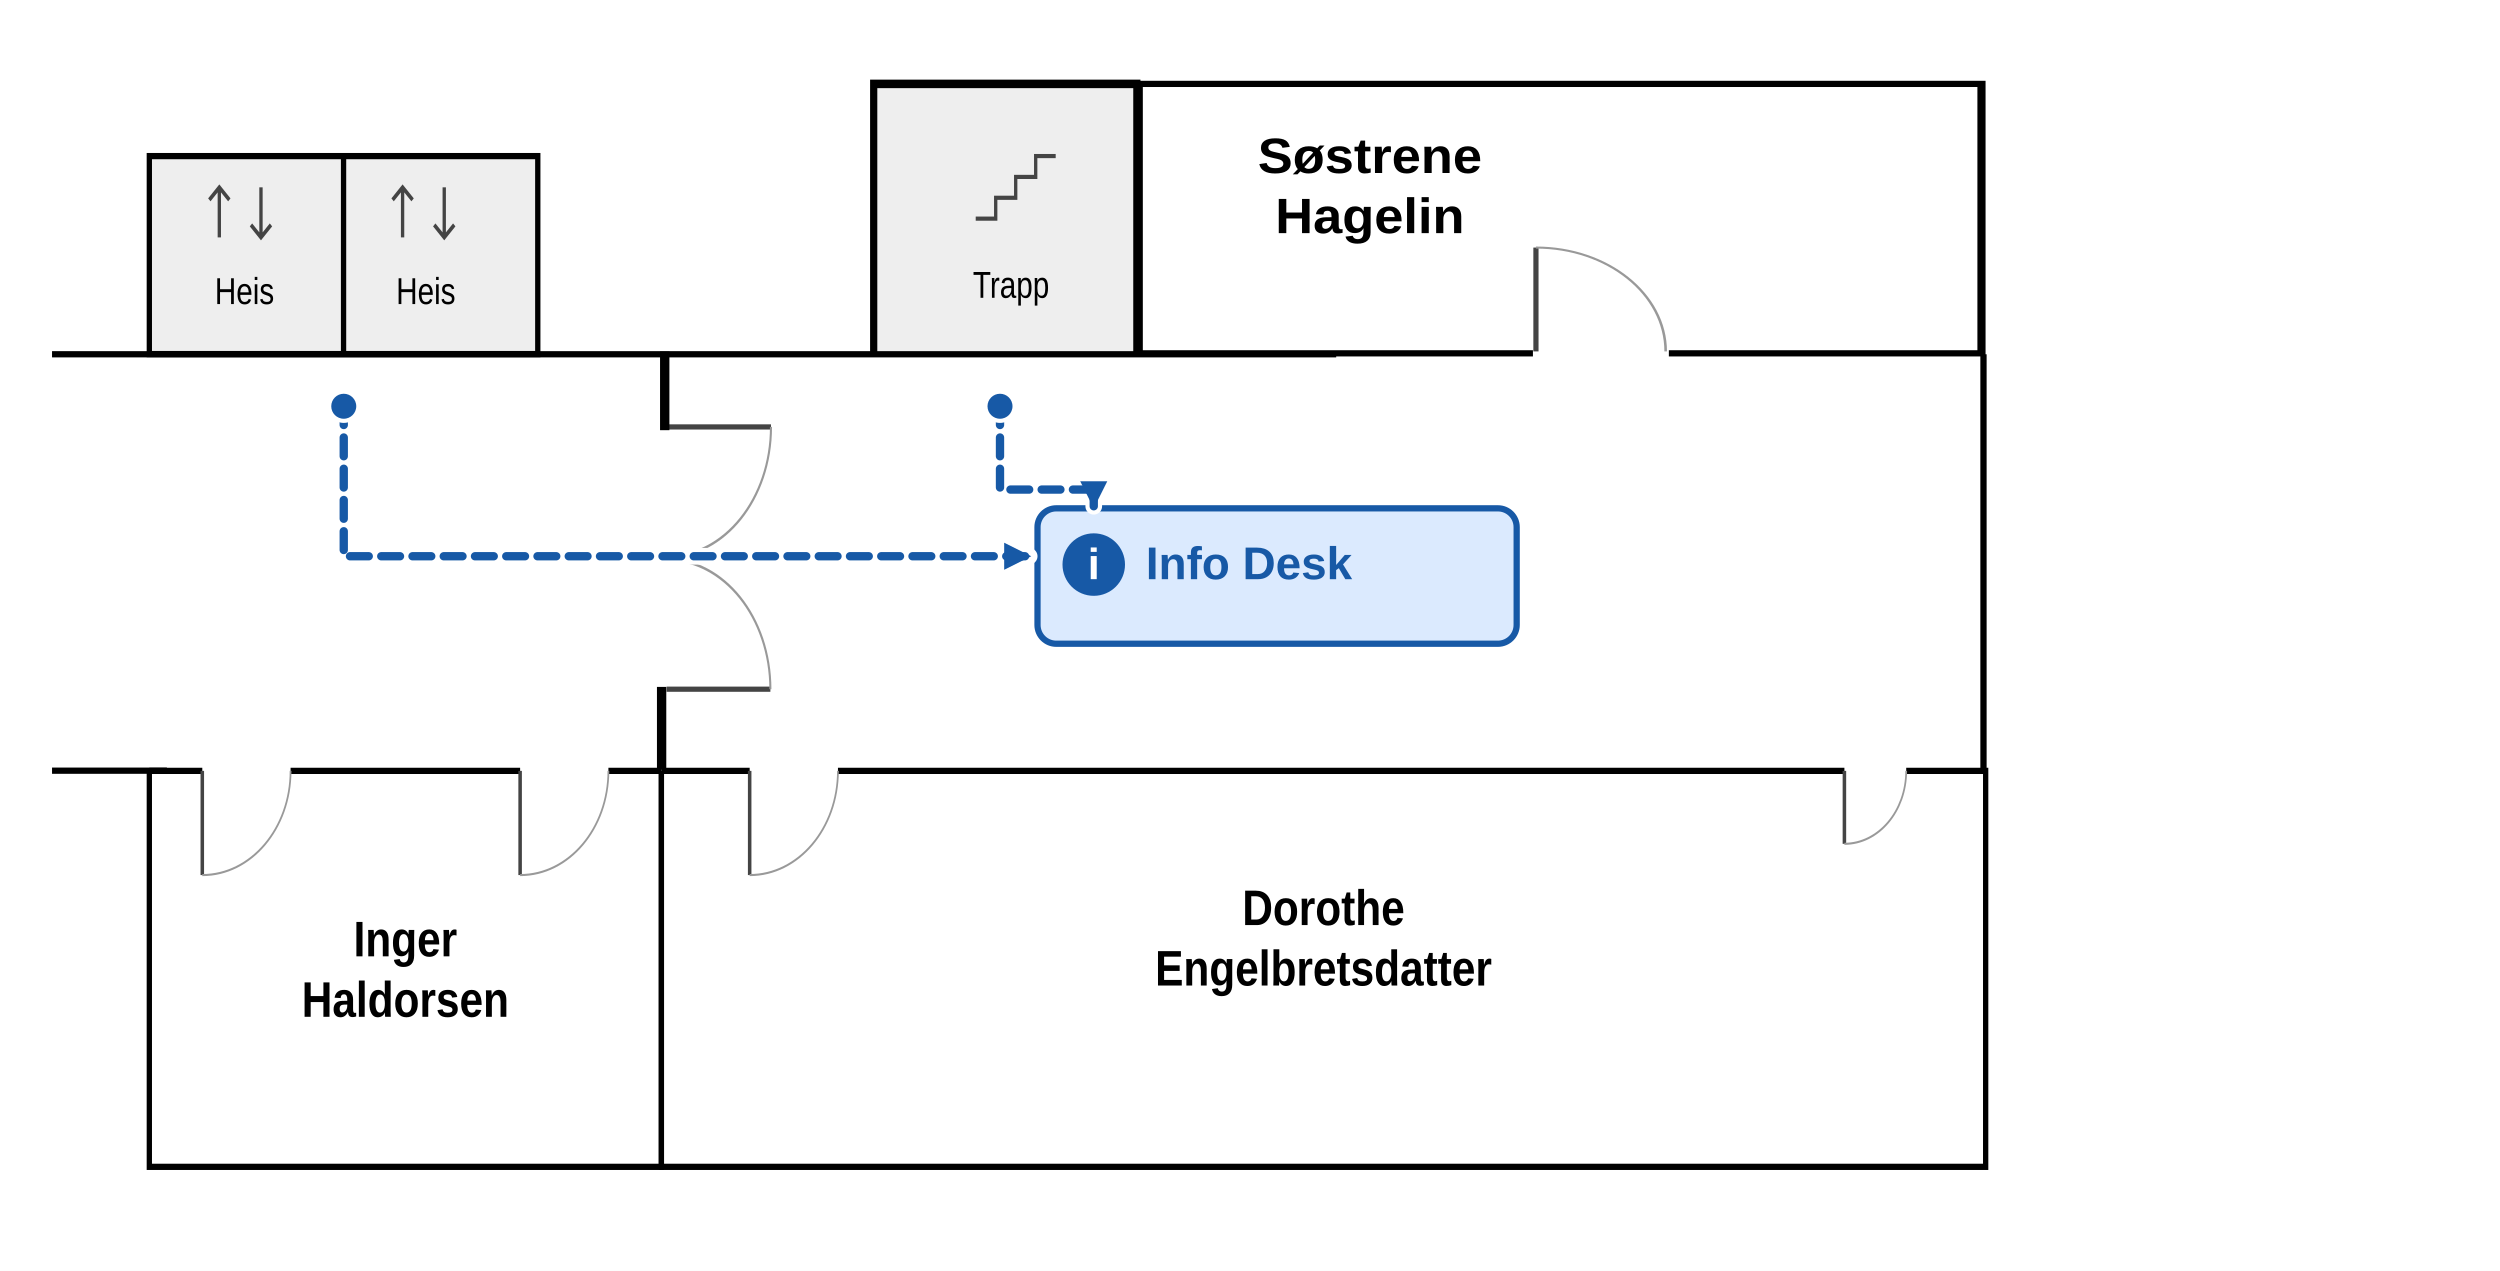
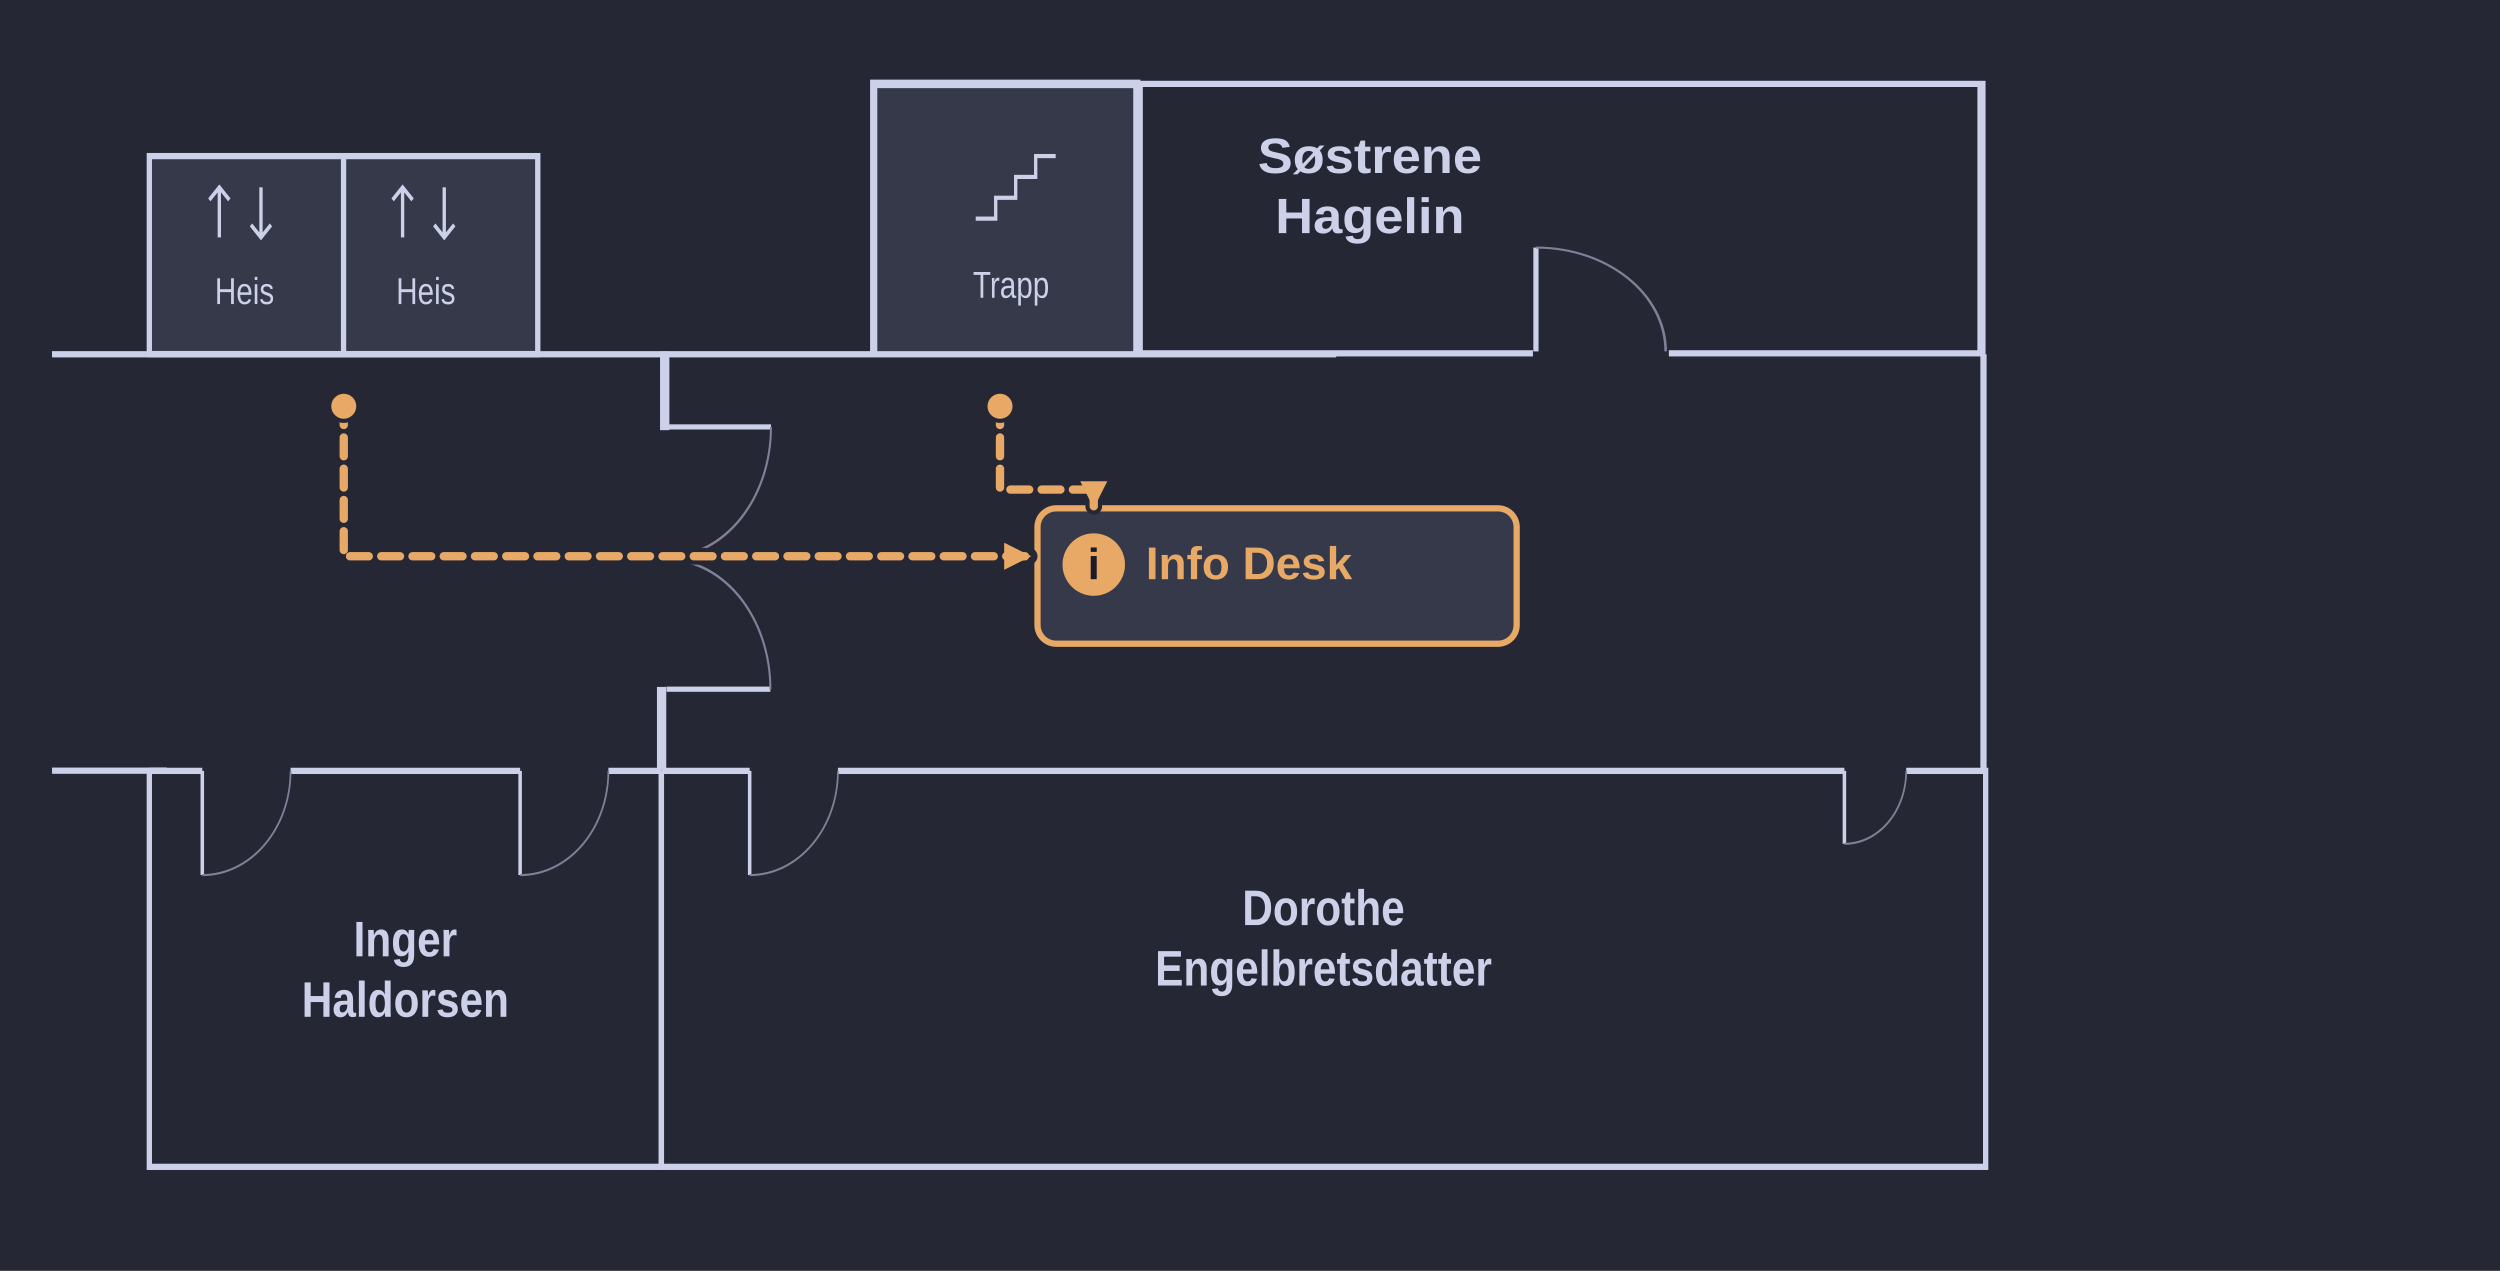
<svg xmlns="http://www.w3.org/2000/svg" width="1200" height="610" viewBox="0 70 1200 610" role="img" aria-labelledby="t0-004-title t0-004-desc" lang="nb" version="1.1" id="t0-004-map">
  <defs id="defs29">
    <marker id="t0-004-route-arrow" markerUnits="userSpaceOnUse" markerWidth="13" markerHeight="13" viewBox="0 0 13 13" refX="12" refY="6.5" orient="auto">
-       <path d="M 0,0 L 13,6.5 L 0,13 Z" fill="#1759a6" />
+       <path d="M 0,0 L 13,6.5 L 0,13 Z" fill="#e7a965" />
    </marker>
  </defs>
-   <rect width="1200" height="680" fill="white" id="rect1" />
-   <rect id="t0-004-destination-fill" x="498" y="314" width="230" height="65" fill="#dbeafe" rx="9" stroke="#1759a6" stroke-width="3" />
+   <rect width="1200" height="680" fill="#252735" id="rect1" />
+   <rect id="t0-004-destination-fill" x="498" y="314" width="230" height="65" fill="#35394a" rx="9" stroke="#e7a965" stroke-width="3" />
  <g id="t0-overview-room-004" data-room-number="004" data-room-name="Info Desk" font-family="Arial, Helvetica, sans-serif">
-     <circle cx="525" cy="341" r="15" fill="#1759a6" />
-     <text x="525" y="348" fill="white" text-anchor="middle" font-size="21" font-weight="bold">i</text>
-     <text x="550" y="348" fill="#1759a6" font-size="22" font-weight="bold">Info Desk</text>
+     <circle cx="525" cy="341" r="15" fill="#e7a965" />
+     <text x="525" y="348" fill="#1a1b26" text-anchor="middle" font-size="21" font-weight="bold">i</text>
+     <text x="550" y="348" fill="#e7a965" font-size="22" font-weight="bold">Info Desk</text>
  </g>
  <g fill="none" id="g26-5" transform="matrix(0,-1.245391,-0.9969511,0,559.2046,1378.445)">
-     <path d="M 785,240 V 190" stroke="#444444" stroke-width="2" id="path25-6" />
-     <path d="M 835,240 A 50,50 0 0 0 785,190" stroke="#999999" stroke-width="1" id="path26-2" />
+     <path d="M 785,240 V 190" stroke="#ccd1e9" stroke-width="2" id="path25-6" />
+     <path d="M 835,240 A 50,50 0 0 0 785,190" stroke="#7f8198" stroke-width="1" id="path26-2" />
  </g>
  <g fill="none" id="g26-5-1" transform="matrix(0,1.245391,-0.9969511,0,559.4944,-702.6922)">
-     <path d="M 785,240 V 190" stroke="#444444" stroke-width="2" id="path25-6-2" />
-     <path d="M 835,240 A 50,50 0 0 0 785,190" stroke="#999999" stroke-width="1" id="path26-2-7" />
+     <path d="M 785,240 V 190" stroke="#ccd1e9" stroke-width="2" id="path25-6-2" />
+     <path d="M 835,240 A 50,50 0 0 0 785,190" stroke="#7f8198" stroke-width="1" id="path26-2-7" />
  </g>
-   <g font-family="Arial, Helvetica, sans-serif" id="g27" transform="matrix(0.8475395,0,0,1.000323,3.873724,-0.1193917)">
-     <g fill="#eeeeee" stroke="#000000" stroke-width="3" id="g2">
+   <g font-family="Arial, Helvetica, sans-serif" id="g27" fill="#ccd1e9" transform="matrix(0.8475395,0,0,1.000323,3.873724,-0.1193917)">
+     <g fill="#35394a" stroke="#ccd1e9" stroke-width="3" id="g2">
      <path d="m 80,240 v -95 h 220 v 95 z m 110,-95 v 95" id="path1" />
      <path d="M 490.242,239.642 V 110.35 h 149.042 v 129.292" id="path2" style="stroke-width:4.084" />
-       <rect style="fill:#ffffff;stroke-width:3.079" id="rect30" width="2.217" height="34.626" x="370.783" y="240.35" />
-       <rect style="fill:#ffffff;stroke-width:3.124" id="rect30-9" width="2.16" height="36.597" x="369.051" y="401.266" />
+       <rect style="fill:#252735;stroke-width:3.079" id="rect30" width="2.217" height="34.626" x="370.783" y="240.35" />
+       <rect style="fill:#252735;stroke-width:3.124" id="rect30-9" width="2.16" height="36.597" x="369.051" y="401.266" />
    </g>
-     <g fill="none" stroke="#000000" stroke-width="3" id="g3" transform="matrix(1.182563,0,0,0.9990817,-4.665486,0.3122195)">
+     <g fill="none" stroke="#ccd1e9" stroke-width="3" id="g3" transform="matrix(1.182563,0,0,0.9990817,-4.665486,0.3122195)">
      <path d="m 25,240 h 615 m 310,0 v 200 m -925,0 h 55" id="path3" />
    </g>
-     <g fill="none" stroke="#444444" stroke-width="2" id="g6" transform="matrix(0.9435673,0,0,1.000844,6.413446,-0.1389957)">
+     <g fill="none" stroke="#ccd1e9" stroke-width="2" id="g6" transform="matrix(0.9435673,0,0,1.000844,6.413446,-0.1389957)">
      <path d="m 120,184 v -24 m -6,6 6,-6 6,6 m 19,-6 v 24 m -6,-6 6,6 6,-6" id="path4" />
      <path d="m 230,184 v -24 m -6,6 6,-6 6,6 m 19,-6 v 24 m -6,-6 6,6 6,-6" id="path5" />
      <path d="m 574,175 h 12 v -10 h 12 v -10 h 12 v -10 h 12" id="path6" />
    </g>
    <g text-anchor="middle" font-size="18px" id="g8" transform="matrix(0.933633,0,0,1,7.862648,0)">
      <text x="135" y="216" id="text6">Heis</text>
      <text x="245" y="216" id="text7">Heis</text>
      <text x="600" y="213" id="text8">Trapp</text>
    </g>
    <g id="t0-overview-room-001" data-room-number="001" data-room-name="Inger Haldorsen">
-       <path d="M 80,440 V 630 H 370 V 440 m -290,0 h 30 m 50,0 h 130 m 50,0 h 30" fill="none" stroke="#000000" stroke-width="3" id="path8" />
-       <g text-anchor="middle" fill="#000000" id="g11">
+       <path d="M 80,440 V 630 H 370 V 440 m -290,0 h 30 m 50,0 h 130 m 50,0 h 30" fill="none" stroke="#ccd1e9" stroke-width="3" id="path8" />
+       <g text-anchor="middle" fill="#ccd1e9" id="g11">
        <text x="225" y="529" font-size="24px" font-weight="bold" id="text9">Inger</text>
        <text x="225" y="558" font-size="24px" font-weight="bold" id="text10">Haldorsen</text>
      </g>
    </g>
    <g id="t0-overview-room-002" data-room-number="002" data-room-name="Dorothe Engelbretsdatter">
-       <path d="m 370,440 v 190 h 750 V 440 h -45 m -35,0 H 470 m -50,0 h -50" fill="none" stroke="#000000" stroke-width="3" id="path11" />
-       <g text-anchor="middle" fill="#000000" id="g14">
+       <path d="m 370,440 v 190 h 750 V 440 h -45 m -35,0 H 470 m -50,0 h -50" fill="none" stroke="#ccd1e9" stroke-width="3" id="path11" />
+       <g text-anchor="middle" fill="#ccd1e9" id="g14">
        <text x="745" y="514" font-size="24px" font-weight="bold" id="text12">Dorothe</text>
        <text x="745" y="543" font-size="24px" font-weight="bold" id="text13">Engelbretsdatter</text>
      </g>
    </g>
    <g id="t0-overview-room-003" data-room-number="003" data-room-name="Søstrene Hagelin" transform="matrix(1.539598,0,0,0.9945215,-344.9866,0.9587381)">
-       <path d="M 640,240 V 110 H 950 V 240 H 835 m -50,0 H 640" fill="none" stroke="#000000" stroke-width="3" id="path14" />
-       <g text-anchor="middle" fill="#000000" id="g17" transform="matrix(0.8645483,0,0,1,92.695,0)">
+       <path d="M 640,240 V 110 H 950 V 240 H 835 m -50,0 H 640" fill="none" stroke="#ccd1e9" stroke-width="3" id="path14" />
+       <g text-anchor="middle" fill="#ccd1e9" id="g17" transform="matrix(0.8645483,0,0,1,92.695,0)">
        <text x="758.863" y="147.463" font-size="23.131px" font-weight="bold" id="text15" transform="scale(0.9638104,1.037548)" style="stroke-width:0.964">Søstrene</text>
        <text x="758.863" y="175.413" font-size="23.131px" font-weight="bold" id="text16" transform="scale(0.9638104,1.037548)" style="stroke-width:0.964">Hagelin</text>
      </g>
    </g>
    <g fill="none" id="g18">
-       <path d="m 110,440 v 50" stroke="#444444" stroke-width="2" id="path17" />
-       <path d="m 160,440 a 50,50 0 0 1 -50,50" stroke="#999999" stroke-width="1" id="path18" />
+       <path d="m 110,440 v 50" stroke="#ccd1e9" stroke-width="2" id="path17" />
+       <path d="m 160,440 a 50,50 0 0 1 -50,50" stroke="#7f8198" stroke-width="1" id="path18" />
    </g>
    <g fill="none" id="g20">
-       <path d="m 290,440 v 50" stroke="#444444" stroke-width="2" id="path19" />
-       <path d="m 340,440 a 50,50 0 0 1 -50,50" stroke="#999999" stroke-width="1" id="path20" />
+       <path d="m 290,440 v 50" stroke="#ccd1e9" stroke-width="2" id="path19" />
+       <path d="m 340,440 a 50,50 0 0 1 -50,50" stroke="#7f8198" stroke-width="1" id="path20" />
    </g>
    <g fill="none" id="g22">
-       <path d="m 420,440 v 50" stroke="#444444" stroke-width="2" id="path21" />
-       <path d="m 470,440 a 50,50 0 0 1 -50,50" stroke="#999999" stroke-width="1" id="path22" />
+       <path d="m 420,440 v 50" stroke="#ccd1e9" stroke-width="2" id="path21" />
+       <path d="m 470,440 a 50,50 0 0 1 -50,50" stroke="#7f8198" stroke-width="1" id="path22" />
    </g>
    <g fill="none" id="g24">
-       <path d="m 1040,440 v 35" stroke="#444444" stroke-width="2" id="path23" />
-       <path d="m 1075,440 a 35,35 0 0 1 -35,35" stroke="#999999" stroke-width="1" id="path24" />
+       <path d="m 1040,440 v 35" stroke="#ccd1e9" stroke-width="2" id="path23" />
+       <path d="m 1075,440 a 35,35 0 0 1 -35,35" stroke="#7f8198" stroke-width="1" id="path24" />
    </g>
    <g fill="none" id="g26" transform="matrix(1.469419,0,0,0.9966295,-288.1883,-0.4688986)">
-       <path d="M 785,240 V 190" stroke="#444444" stroke-width="2" id="path25" />
-       <path d="M 835,240 A 50,50 0 0 0 785,190" stroke="#999999" stroke-width="1" id="path26" />
+       <path d="M 785,240 V 190" stroke="#ccd1e9" stroke-width="2" id="path25" />
+       <path d="M 835,240 A 50,50 0 0 0 785,190" stroke="#7f8198" stroke-width="1" id="path26" />
    </g>
  </g>
  <g id="t0-004-routes" pointer-events="none">
-     <path d="M 165,265 V 337 H 494" fill="none" stroke="white" stroke-width="8" stroke-linejoin="round" stroke-linecap="round" />
-     <path d="M 165,265 V 337 H 494" fill="none" stroke="#1759a6" stroke-width="4" stroke-dasharray="9 6" stroke-linejoin="round" stroke-linecap="round" marker-end="url(#t0-004-route-arrow)" />
-     <path d="M 480,265 V 305 H 525 V 313" fill="none" stroke="white" stroke-width="8" stroke-linejoin="round" stroke-linecap="round" />
-     <path d="M 480,265 V 305 H 525 V 313" fill="none" stroke="#1759a6" stroke-width="4" stroke-dasharray="9 6" stroke-linejoin="round" stroke-linecap="round" marker-end="url(#t0-004-route-arrow)" />
-     <circle cx="165" cy="265" r="7" fill="#1759a6" stroke="white" stroke-width="2" />
-     <circle cx="480" cy="265" r="7" fill="#1759a6" stroke="white" stroke-width="2" />
+     <path d="M 165,265 V 337 H 494" fill="none" stroke="#252735" stroke-width="8" stroke-linejoin="round" stroke-linecap="round" />
+     <path d="M 165,265 V 337 H 494" fill="none" stroke="#e7a965" stroke-width="4" stroke-dasharray="9 6" stroke-linejoin="round" stroke-linecap="round" marker-end="url(#t0-004-route-arrow)" />
+     <path d="M 480,265 V 305 H 525 V 313" fill="none" stroke="#252735" stroke-width="8" stroke-linejoin="round" stroke-linecap="round" />
+     <path d="M 480,265 V 305 H 525 V 313" fill="none" stroke="#e7a965" stroke-width="4" stroke-dasharray="9 6" stroke-linejoin="round" stroke-linecap="round" marker-end="url(#t0-004-route-arrow)" />
+     <circle cx="165" cy="265" r="7" fill="#e7a965" stroke="#252735" stroke-width="2" />
+     <circle cx="480" cy="265" r="7" fill="#e7a965" stroke="#252735" stroke-width="2" />
  </g>
  <g id="room-targets" fill="transparent" stroke="none">
    <rect data-room-target="001" x="69.286" y="441.403" width="251.821" height="190" id="rect27" style="stroke-width:0.932" />
    <rect data-room-target="002" x="319.616" y="439.686" width="633.554" height="190" id="rect28" style="stroke-width:0.919" />
    <rect data-room-target="003" x="546.461" y="110.954" width="405.448" height="130" id="rect29" style="stroke-width:1.144" />
    <rect data-room-target="004" x="500" y="300" width="250" height="110" />
  </g>
</svg>
